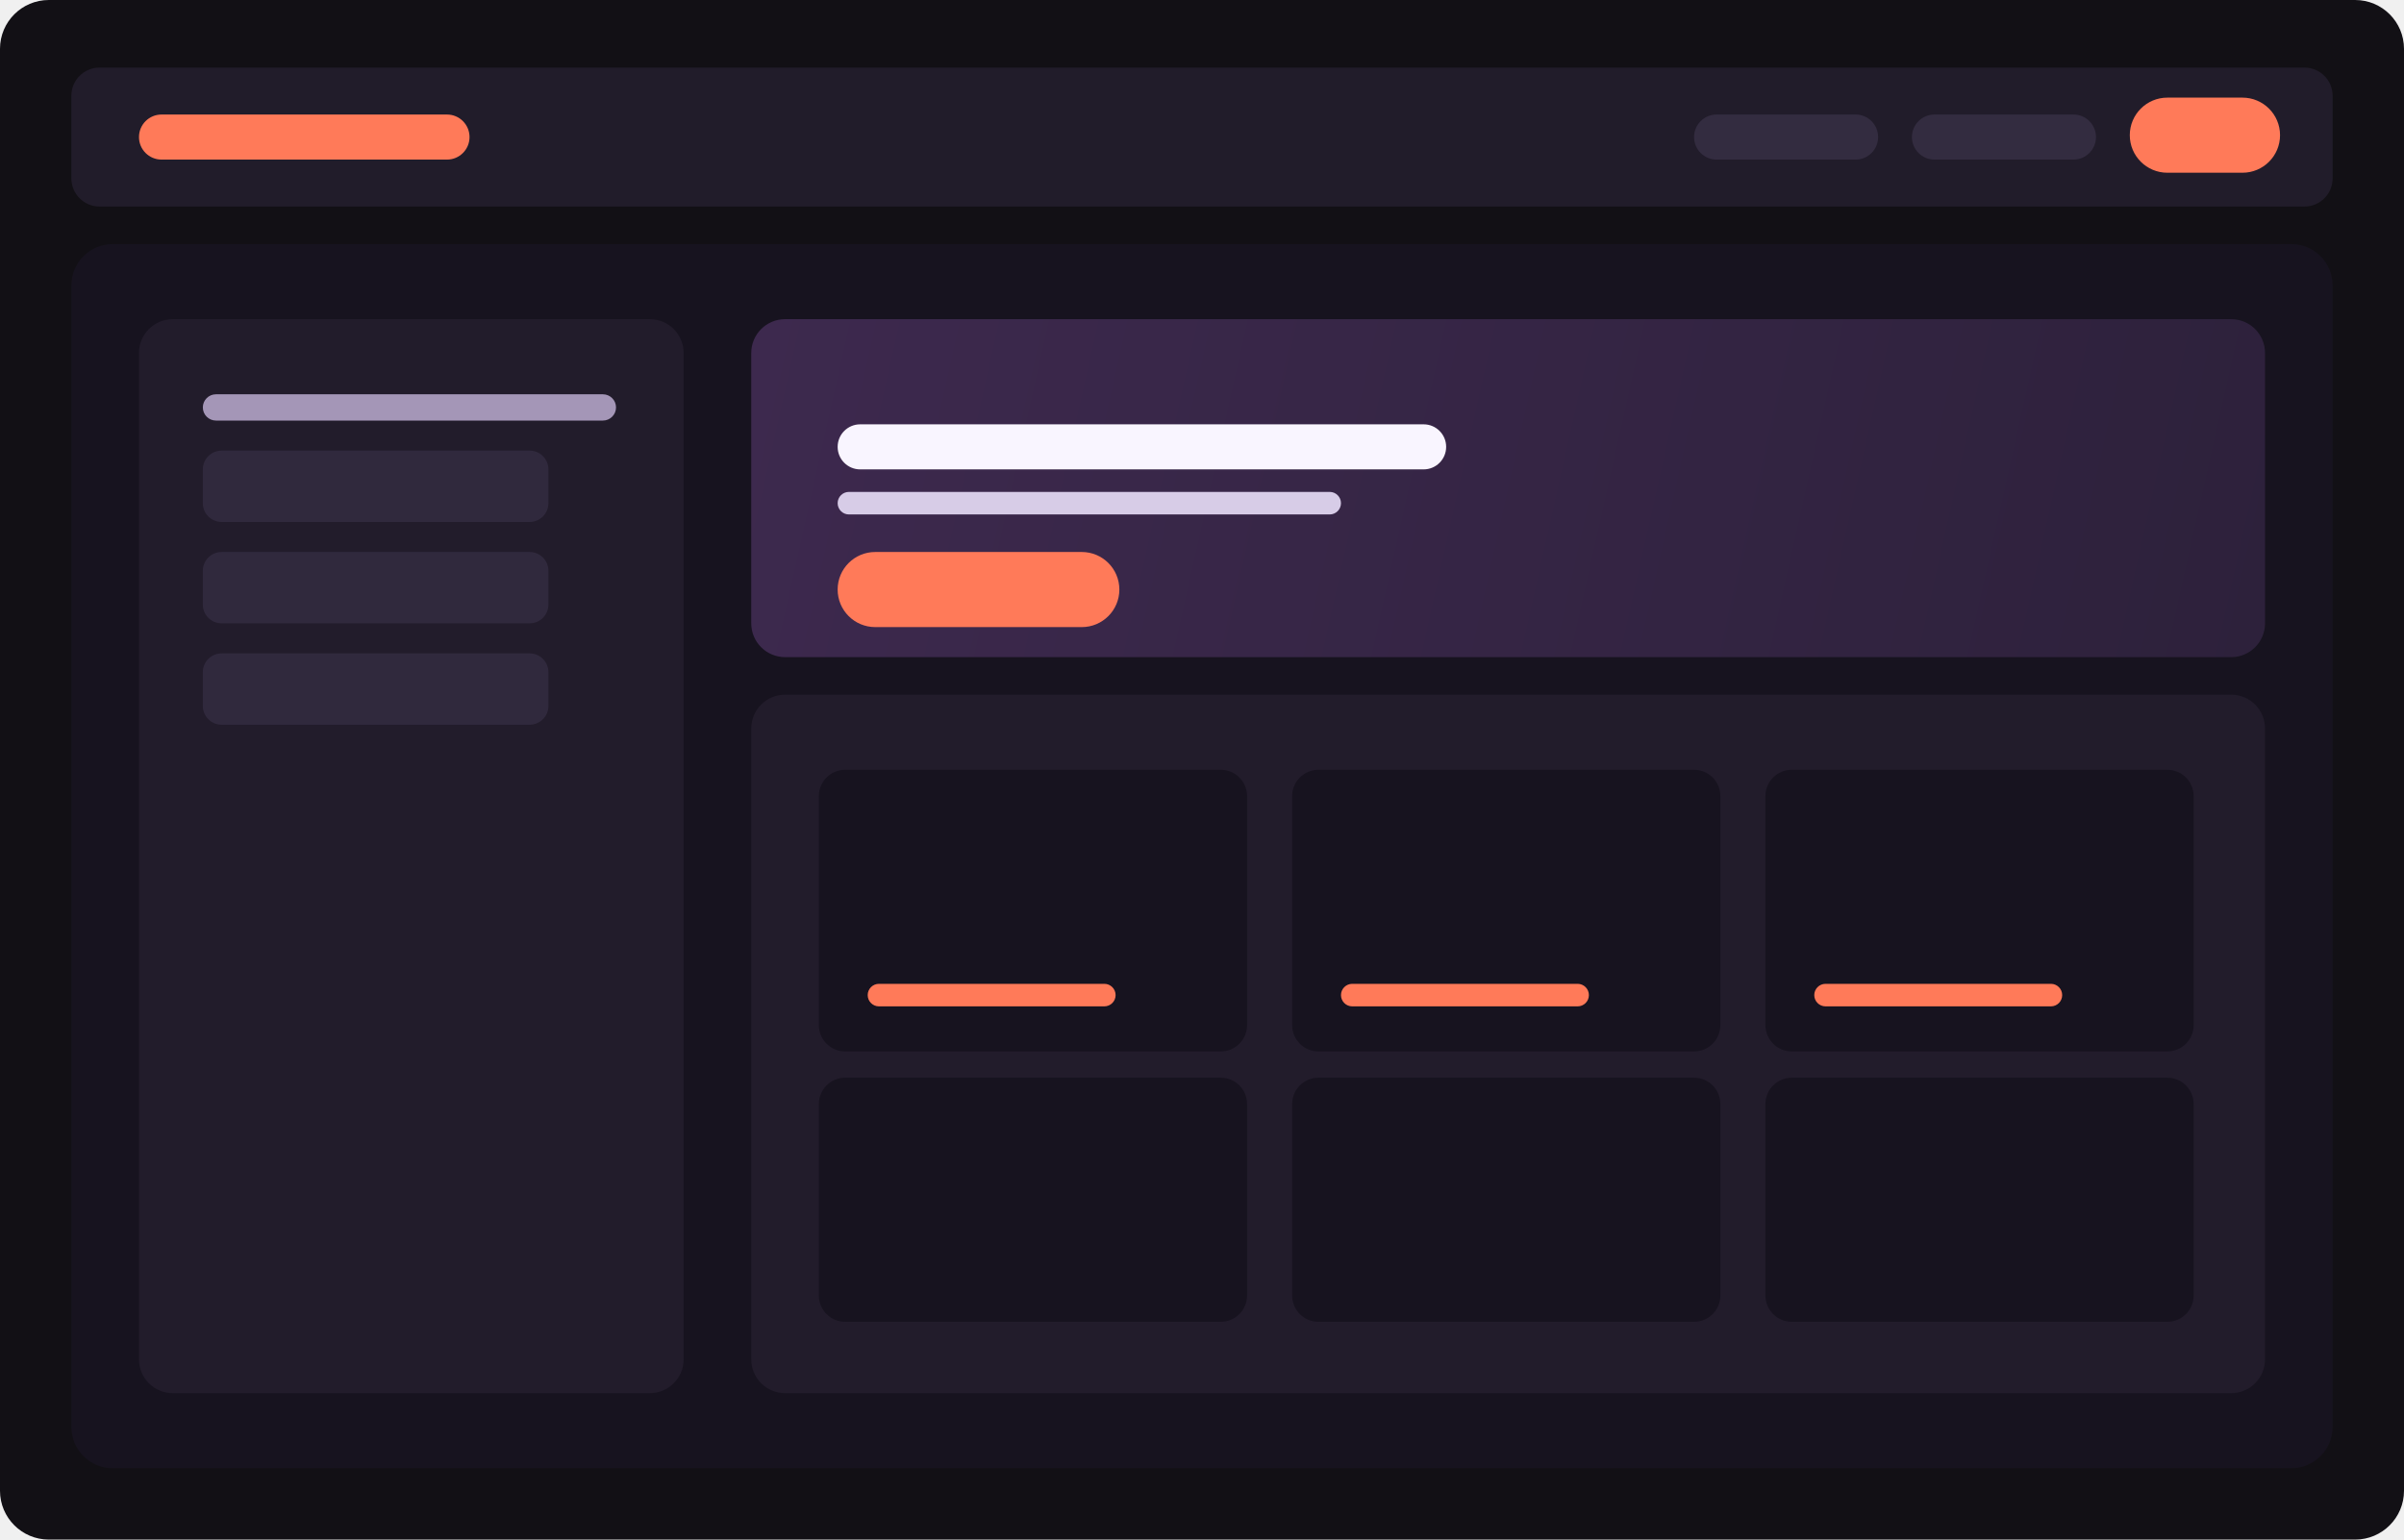
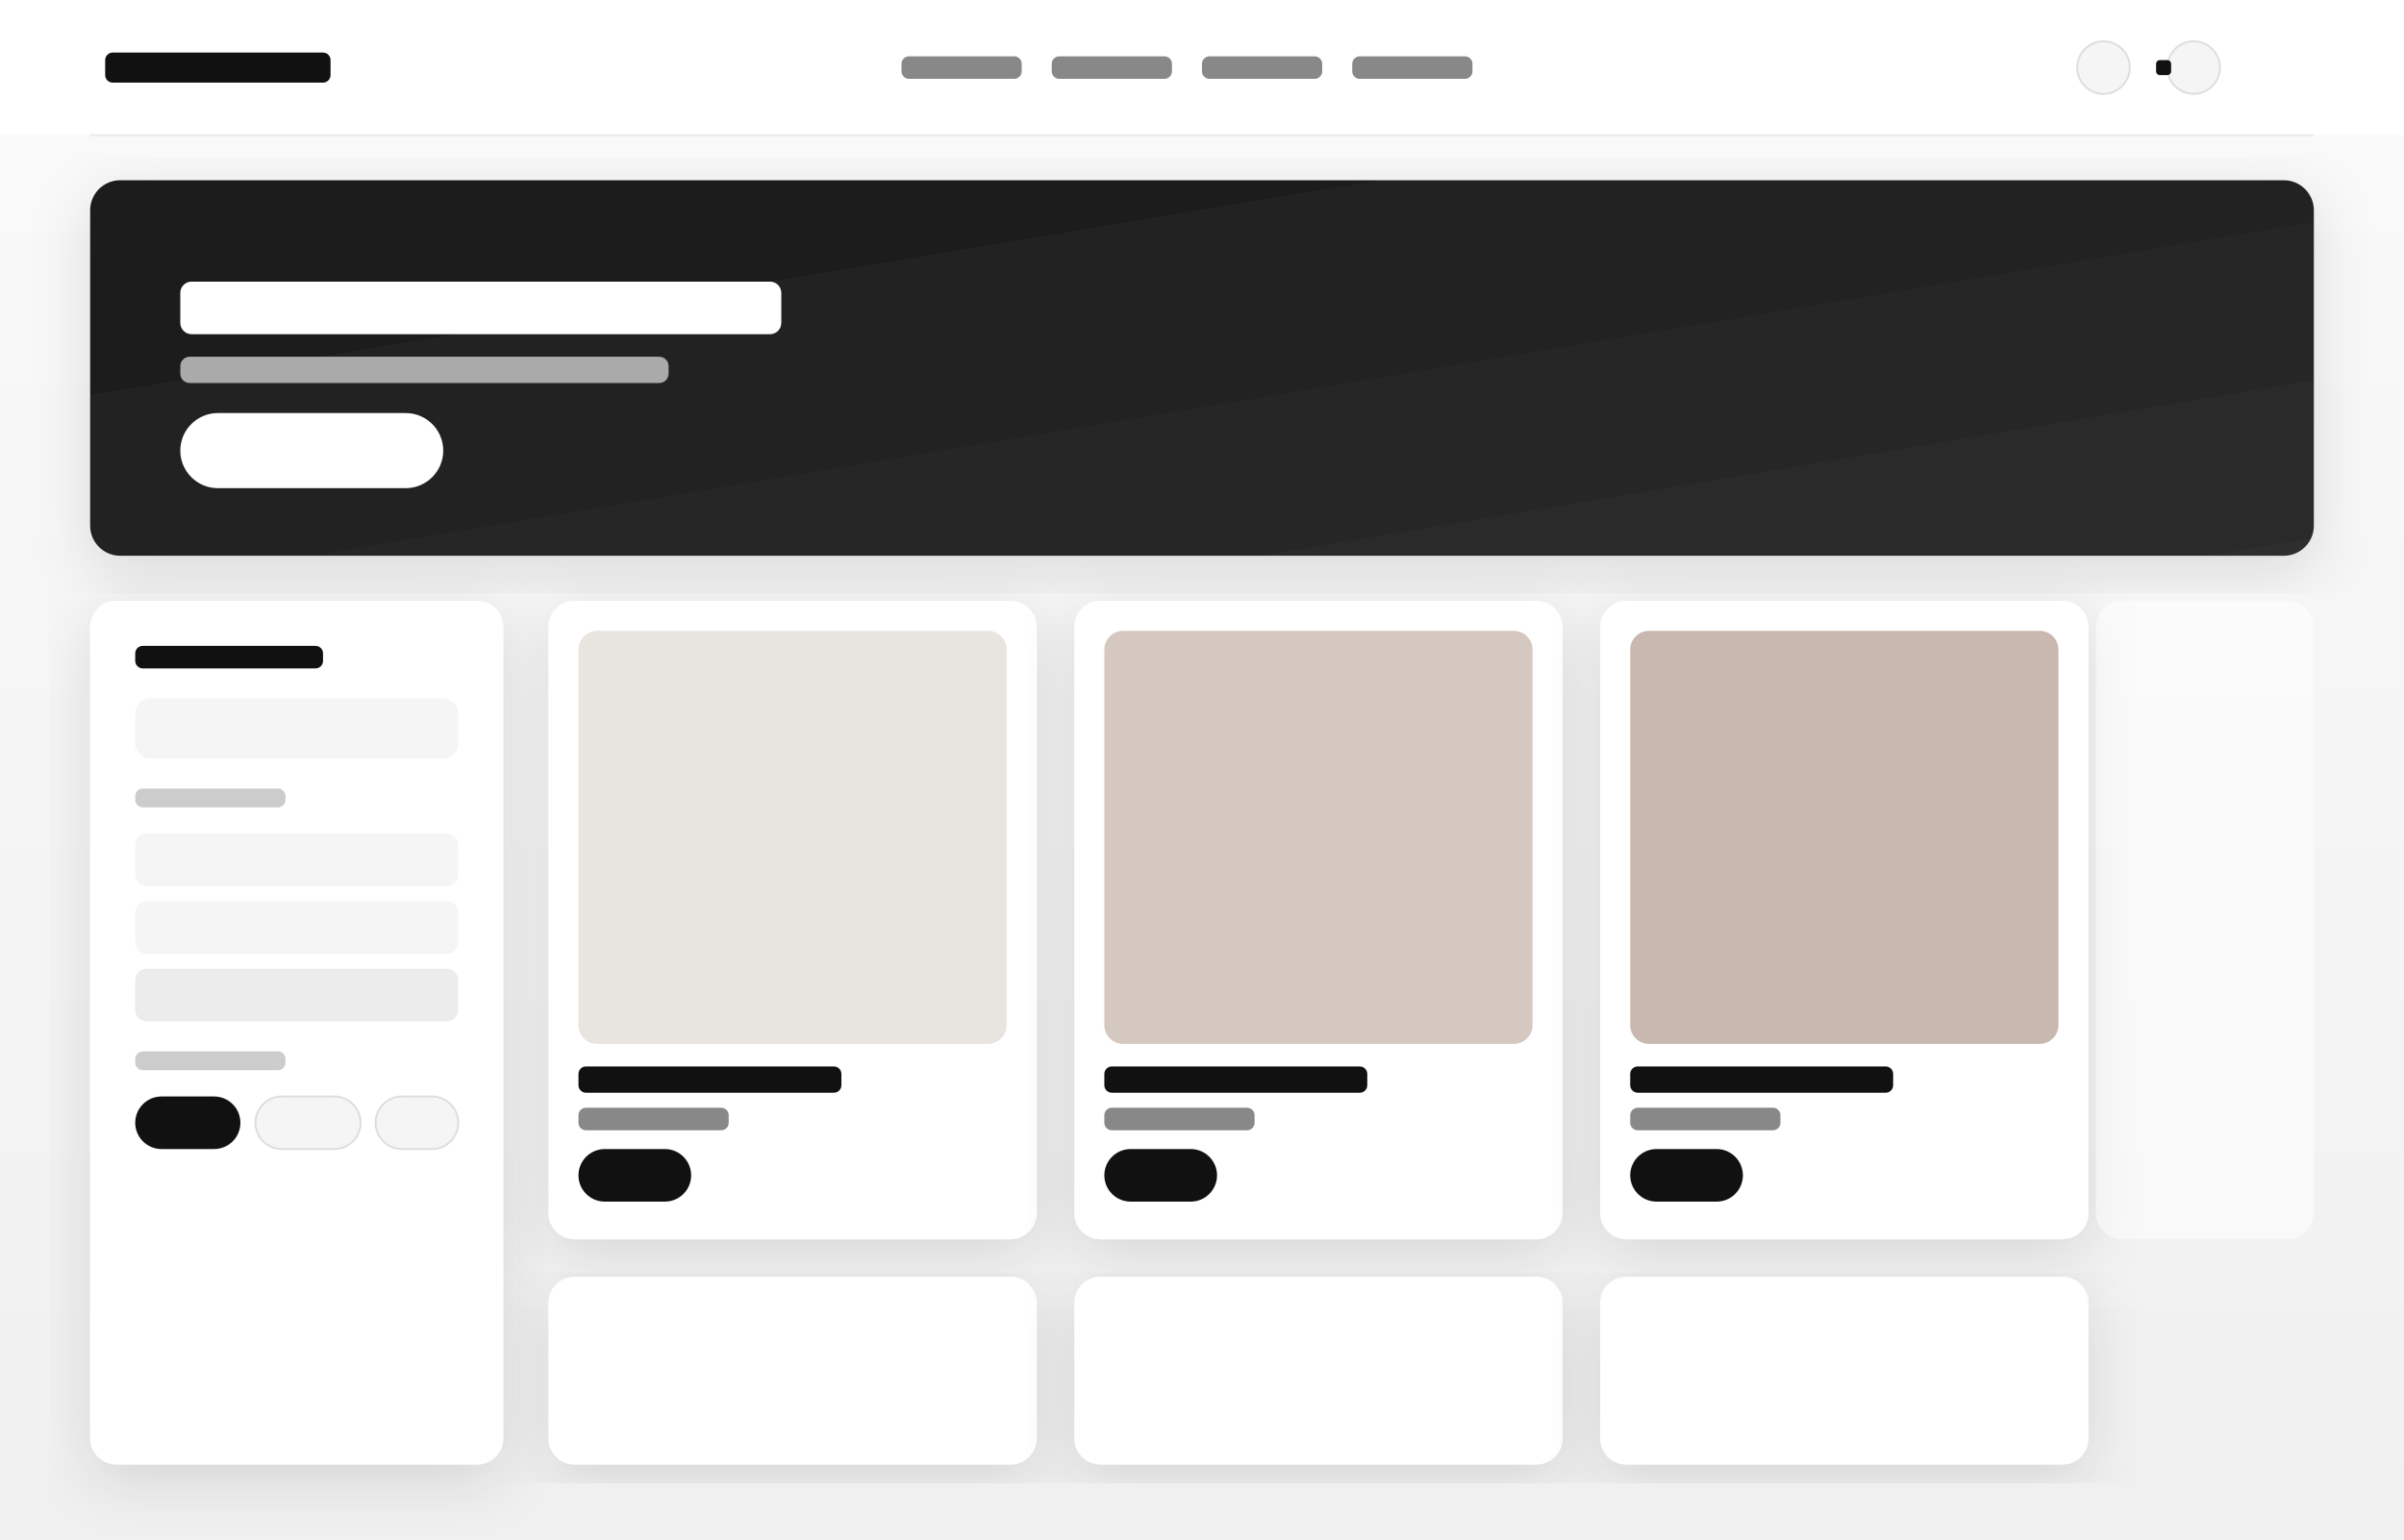
<svg xmlns="http://www.w3.org/2000/svg" width="1280" height="820" viewBox="0 0 1280 820" fill="none">
-   <rect width="1280" height="820" rx="26" fill="#121015" />
-   <rect x="38" y="36" width="1204" height="74" rx="15" fill="#211C2A" />
-   <rect x="74" y="61" width="176" height="24" rx="12" fill="#FF7A59" />
-   <rect x="902" y="61" width="98" height="24" rx="12" fill="#332C40" />
-   <rect x="1018" y="61" width="98" height="24" rx="12" fill="#332C40" />
-   <rect x="1134" y="52" width="80" height="40" rx="20" fill="#FF7A59" />
-   <rect x="38" y="130" width="1204" height="652" rx="22" fill="#17131F" />
-   <rect x="74" y="170" width="290" height="572" rx="18" fill="#221C2B" />
-   <rect x="108" y="210" width="220" height="14" rx="7" fill="#A496B7" />
-   <rect x="108" y="240" width="184" height="38" rx="10" fill="#30293D" />
-   <rect x="108" y="294" width="184" height="38" rx="10" fill="#30293D" />
-   <rect x="108" y="348" width="184" height="38" rx="10" fill="#30293D" />
-   <rect x="400" y="170" width="806" height="180" rx="18" fill="url(#paint0_linear)" />
-   <rect x="446" y="226" width="324" height="24" rx="12" fill="#F9F5FF" />
-   <rect x="446" y="262" width="268" height="12" rx="6" fill="#D7CCE7" />
-   <rect x="446" y="294" width="150" height="40" rx="20" fill="#FF7A59" />
-   <rect x="400" y="370" width="806" height="372" rx="18" fill="#221C2B" />
-   <rect x="436" y="410" width="228" height="150" rx="14" fill="#17131F" />
-   <rect x="436" y="574" width="228" height="130" rx="14" fill="#17131F" />
-   <rect x="688" y="410" width="228" height="150" rx="14" fill="#17131F" />
-   <rect x="688" y="574" width="228" height="130" rx="14" fill="#17131F" />
-   <rect x="940" y="410" width="228" height="150" rx="14" fill="#17131F" />
-   <rect x="940" y="574" width="228" height="130" rx="14" fill="#17131F" />
-   <rect x="462" y="524" width="132" height="12" rx="6" fill="#FF7A59" />
-   <rect x="714" y="524" width="132" height="12" rx="6" fill="#FF7A59" />
-   <rect x="966" y="524" width="132" height="12" rx="6" fill="#FF7A59" />
  <defs>
-     <linearGradient id="paint0_linear" x1="400" y1="170" x2="1206" y2="350" gradientUnits="userSpaceOnUse">
-       <stop stop-color="#3D294E" />
-       <stop offset="1" stop-color="#2D213B" />
+     <linearGradient id="bg" x1="0" y1="0" x2="0" y2="820" gradientUnits="userSpaceOnUse">
+       <stop stop-color="#FAFAFA" />
+       <stop offset="1" stop-color="#F0F0F0" />
    </linearGradient>
+     <linearGradient id="hero" x1="0" y1="0" x2="1" y2="1">
+       <stop stop-color="#1A1A1A" />
+       <stop offset="1" stop-color="#2D2D2D" />
+     </linearGradient>
+     <filter id="shadow" x="-10%" y="-10%" width="120%" height="120%">
+       <feDropShadow dx="0" dy="8" stdDeviation="16" flood-color="#000" flood-opacity="0.12" />
+     </filter>
  </defs>
+   <rect width="1280" height="820" rx="24" fill="url(#bg)" />
+   <rect x="0" y="0" width="1280" height="72" fill="#FFFFFF" />
+   <line x1="48" y1="72" x2="1232" y2="72" stroke="#E8E8E8" stroke-width="1" />
+   <rect x="56" y="28" width="120" height="16" rx="4" fill="#111" />
+   <rect x="480" y="30" width="64" height="12" rx="4" fill="#888" />
+   <rect x="560" y="30" width="64" height="12" rx="4" fill="#888" />
+   <rect x="640" y="30" width="64" height="12" rx="4" fill="#888" />
+   <rect x="720" y="30" width="64" height="12" rx="4" fill="#888" />
+   <circle cx="1120" cy="36" r="14" fill="#F5F5F5" stroke="#DDD" />
+   <circle cx="1168" cy="36" r="14" fill="#F5F5F5" stroke="#DDD" />
+   <rect x="1148" y="32" width="8" height="8" rx="2" fill="#111" />
+   <rect x="48" y="96" width="1184" height="200" rx="16" fill="url(#hero)" filter="url(#shadow)" />
+   <rect x="96" y="150" width="320" height="28" rx="6" fill="#FFFFFF" />
+   <rect x="96" y="190" width="260" height="14" rx="5" fill="#AAAAAA" />
+   <rect x="96" y="220" width="140" height="40" rx="20" fill="#FFFFFF" />
+   <rect x="48" y="320" width="220" height="460" rx="14" fill="#FFFFFF" filter="url(#shadow)" />
+   <rect x="72" y="344" width="100" height="12" rx="4" fill="#111" />
+   <rect x="72" y="372" width="172" height="32" rx="8" fill="#F5F5F5" />
+   <rect x="72" y="420" width="80" height="10" rx="4" fill="#CCC" />
+   <rect x="72" y="444" width="172" height="28" rx="6" fill="#F5F5F5" />
+   <rect x="72" y="480" width="172" height="28" rx="6" fill="#F5F5F5" />
+   <rect x="72" y="516" width="172" height="28" rx="6" fill="#111" fill-opacity="0.08" />
+   <rect x="72" y="560" width="80" height="10" rx="4" fill="#CCC" />
+   <rect x="72" y="584" width="56" height="28" rx="14" fill="#111" />
+   <rect x="136" y="584" width="56" height="28" rx="14" fill="#F5F5F5" stroke="#DDD" />
+   <rect x="200" y="584" width="44" height="28" rx="14" fill="#F5F5F5" stroke="#DDD" />
+   <rect x="292" y="320" width="260" height="340" rx="14" fill="#FFFFFF" filter="url(#shadow)" />
+   <rect x="308" y="336" width="228" height="220" rx="10" fill="#E8E4E0" />
+   <rect x="308" y="568" width="140" height="14" rx="4" fill="#111" />
+   <rect x="308" y="590" width="80" height="12" rx="4" fill="#888" />
+   <rect x="308" y="612" width="60" height="28" rx="14" fill="#111" />
+   <rect x="572" y="320" width="260" height="340" rx="14" fill="#FFFFFF" filter="url(#shadow)" />
+   <rect x="588" y="336" width="228" height="220" rx="10" fill="#D4C8C0" />
+   <rect x="588" y="568" width="140" height="14" rx="4" fill="#111" />
+   <rect x="588" y="590" width="80" height="12" rx="4" fill="#888" />
+   <rect x="588" y="612" width="60" height="28" rx="14" fill="#111" />
+   <rect x="852" y="320" width="260" height="340" rx="14" fill="#FFFFFF" filter="url(#shadow)" />
+   <rect x="868" y="336" width="228" height="220" rx="10" fill="#C8B8B0" />
+   <rect x="868" y="568" width="140" height="14" rx="4" fill="#111" />
+   <rect x="868" y="590" width="80" height="12" rx="4" fill="#888" />
+   <rect x="868" y="612" width="60" height="28" rx="14" fill="#111" />
+   <rect x="1116" y="320" width="116" height="340" rx="14" fill="#FFFFFF" fill-opacity="0.5" />
+   <rect x="292" y="680" width="260" height="100" rx="14" fill="#FFFFFF" filter="url(#shadow)" />
+   <rect x="572" y="680" width="260" height="100" rx="14" fill="#FFFFFF" filter="url(#shadow)" />
+   <rect x="852" y="680" width="260" height="100" rx="14" fill="#FFFFFF" filter="url(#shadow)" />
</svg>
